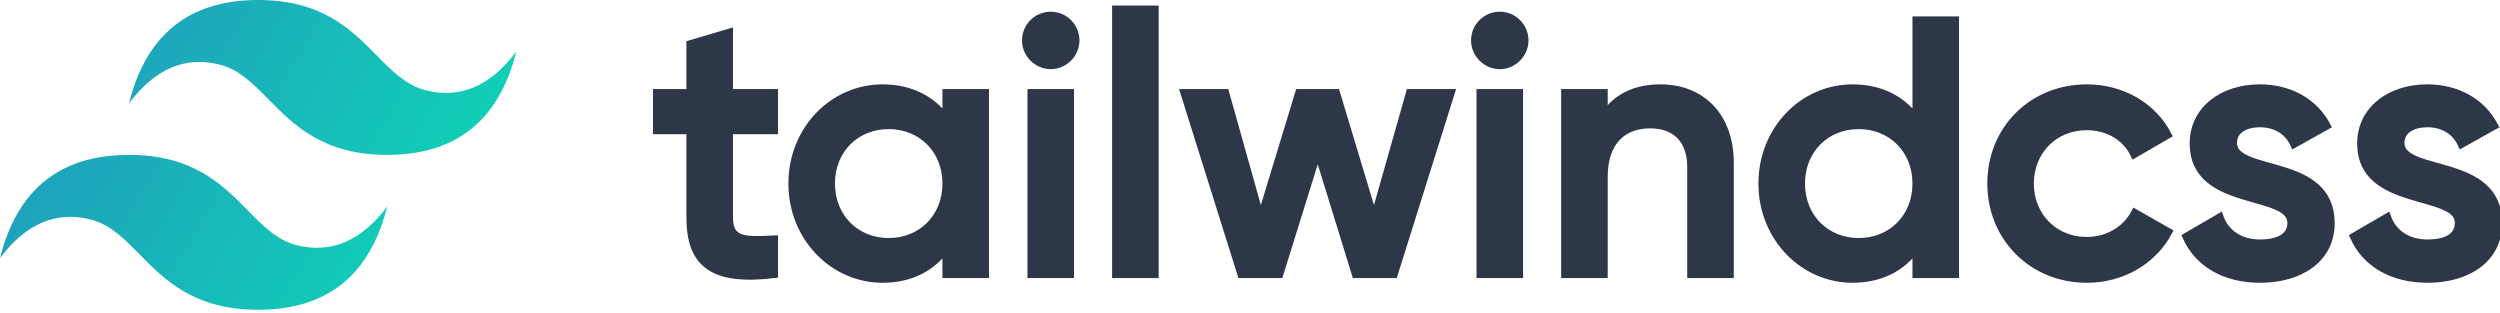
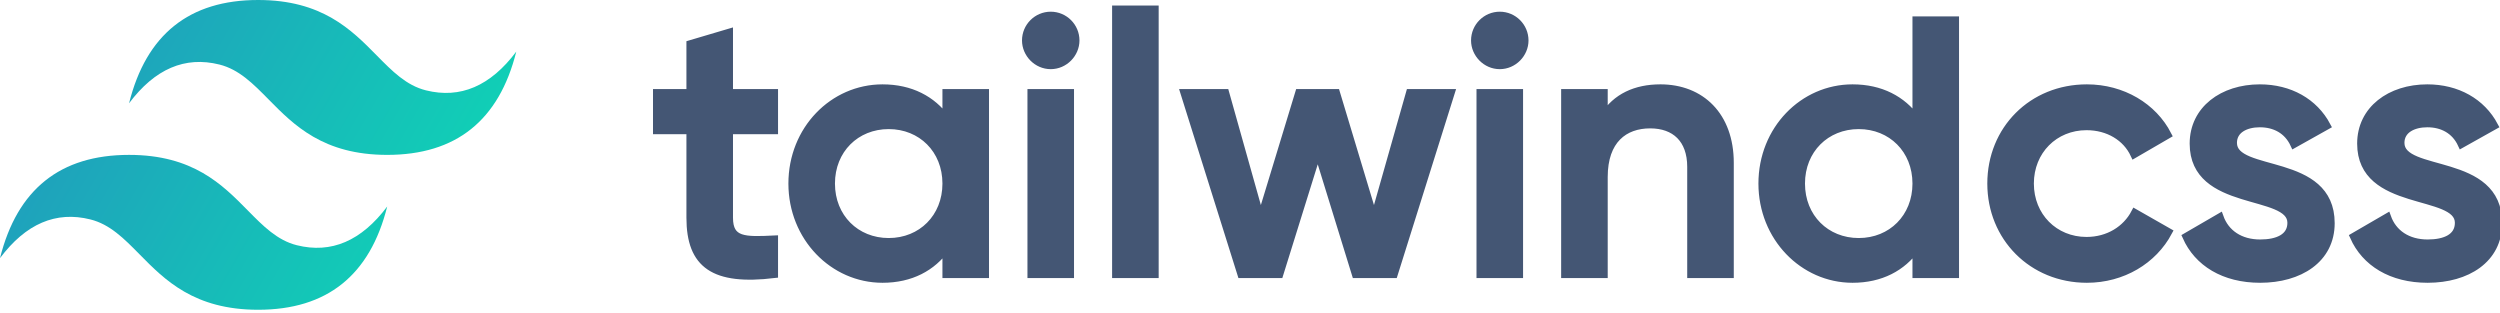
<svg xmlns="http://www.w3.org/2000/svg" width="384" height="48" viewBox="0 0 512 64">
  <defs>
    <linearGradient id="SVG80JqDb2a" x1="-2.778%" x2="100%" y1="32%" y2="67.556%">
      <stop offset="0%" stop-color="#2298bd" />
      <stop offset="100%" stop-color="#0ed7b5" />
    </linearGradient>
  </defs>
-   <path fill="url(#SVG80JqDb2a)" d="M52.867 0Q31.72 0 26.433 21.147q7.93-10.575 18.504-7.93c4.021 1.005 6.896 3.923 10.078 7.153c5.183 5.26 11.182 11.35 24.285 11.35q21.147 0 26.433-21.147q-7.93 10.575-18.503 7.93c-4.022-1.005-6.896-3.923-10.078-7.153C71.968 6.09 65.97 0 52.867 0M26.433 31.72Q5.287 31.72 0 52.867q7.93-10.575 18.503-7.93c4.022 1.005 6.897 3.923 10.078 7.152c5.184 5.262 11.183 11.35 24.286 11.35q21.146 0 26.433-21.146q-7.93 10.575-18.503 7.93C56.775 49.218 53.9 46.3 50.718 43.07c-5.183-5.26-11.182-11.35-24.285-11.35" />
-   <path fill="#2d3748" d="M158.592 26.73h-9.226v17.858c0 4.762 3.125 4.688 9.226 4.39v7.217c-12.351 1.488-17.262-1.934-17.262-11.607V26.731h-6.845v-7.738h6.845V8.999l8.036-2.38v12.374h9.226zm35.17-7.737h8.036v37.202h-8.036v-5.357c-2.827 3.944-7.217 6.325-13.02 6.325c-10.12 0-18.528-8.557-18.528-19.569c0-11.086 8.408-19.568 18.527-19.568c5.804 0 10.194 2.38 13.021 6.25zm-11.756 30.506c6.696 0 11.756-4.985 11.756-11.905s-5.06-11.905-11.756-11.905s-11.756 4.985-11.756 11.905s5.06 11.905 11.756 11.905m33.185-36.087c-2.828 0-5.134-2.38-5.134-5.133a5.144 5.144 0 0 1 5.134-5.134a5.144 5.144 0 0 1 5.134 5.134c0 2.753-2.307 5.133-5.134 5.133m-4.018 42.783V18.993h8.035v37.202zm17.336 0V1.88h8.036v54.315zm60.194-37.202h8.482l-11.682 37.202h-7.887l-7.738-25.074l-7.812 25.074h-7.887l-11.682-37.202h8.482l7.218 25.67l7.812-25.67h7.664l7.738 25.67zm18.452-5.58c-2.827 0-5.134-2.381-5.134-5.134a5.144 5.144 0 0 1 5.134-5.134a5.144 5.144 0 0 1 5.134 5.134c0 2.753-2.307 5.133-5.134 5.133m-4.018 42.782V18.993h8.036v37.202zm36.905-38.17c8.333 0 14.286 5.655 14.286 15.328v22.842h-8.036V34.171c0-5.654-3.274-8.63-8.333-8.63c-5.283 0-9.45 3.124-9.45 10.714v19.94h-8.036V18.993h8.036v4.762c2.456-3.87 6.473-5.73 11.533-5.73m52.381-13.913h8.036v52.083h-8.036v-5.357c-2.827 3.944-7.217 6.325-13.02 6.325c-10.12 0-18.528-8.557-18.528-19.569c0-11.086 8.408-19.568 18.527-19.568c5.804 0 10.194 2.38 13.021 6.25zm-11.756 45.387c6.696 0 11.756-4.985 11.756-11.905s-5.06-11.905-11.756-11.905s-11.756 4.985-11.756 11.905s5.06 11.905 11.756 11.905m46.726 7.664c-11.235 0-19.643-8.557-19.643-19.569c0-11.086 8.408-19.568 19.643-19.568c7.292 0 13.616 3.794 16.593 9.598l-6.92 4.018c-1.637-3.497-5.283-5.73-9.747-5.73c-6.548 0-11.533 4.986-11.533 11.682s4.985 11.682 11.533 11.682c4.464 0 8.11-2.307 9.896-5.73l6.92 3.944c-3.126 5.878-9.45 9.673-16.742 9.673m29.985-27.902c0 6.77 20.015 2.678 20.015 16.443c0 7.44-6.473 11.459-14.509 11.459c-7.44 0-12.797-3.349-15.178-8.706l6.92-4.018c1.19 3.349 4.166 5.357 8.258 5.357c3.572 0 6.325-1.19 6.325-4.166c0-6.622-20.015-2.902-20.015-16.22c0-6.995 6.027-11.384 13.616-11.384c6.101 0 11.16 2.827 13.765 7.738l-6.77 3.794c-1.34-2.901-3.944-4.24-6.995-4.24c-2.902 0-5.432 1.264-5.432 3.943m34.301 0c0 6.77 20.015 2.678 20.015 16.443c0 7.44-6.473 11.459-14.509 11.459c-7.44 0-12.798-3.349-15.179-8.706l6.92-4.018c1.19 3.349 4.167 5.357 8.259 5.357c3.571 0 6.324-1.19 6.324-4.166c0-6.622-20.014-2.902-20.014-16.22c0-6.995 6.026-11.384 13.616-11.384c6.1 0 11.16 2.827 13.765 7.738l-6.771 3.794c-1.34-2.901-3.944-4.24-6.994-4.24c-2.902 0-5.432 1.264-5.432 3.943" stroke-width="1.5" stroke="#2d3748" />
+   <path fill="url(#SVG80JqDb2a)" d="M52.867 0Q31.72 0 26.433 21.147q7.93-10.575 18.504-7.93c4.021 1.005 6.896 3.923 10.078 7.153 5.183 5.26 11.182 11.35 24.285 11.35q21.147 0 26.433-21.147-7.93 10.575-18.503 7.93c-4.022-1.005-6.896-3.923-10.078-7.153C71.968 6.09 65.97 0 52.867 0M26.433 31.72Q5.287 31.72 0 52.867q7.93-10.575 18.503-7.93c4.022 1.005 6.897 3.923 10.078 7.152 5.184 5.262 11.183 11.35 24.286 11.35q21.146 0 26.433-21.146-7.93 10.575-18.503 7.93C56.775 49.218 53.9 46.3 50.718 43.07c-5.183-5.26-11.182-11.35-24.285-11.35" />
+   <path fill="#445674ff" stroke="#445674ff" stroke-width="1.5" d="M158.592 26.73h-9.226v17.858c0 4.762 3.125 4.688 9.226 4.39v7.217c-12.351 1.488-17.262-1.934-17.262-11.607V26.731h-6.845v-7.738h6.845V8.999l8.036-2.38v12.374h9.226zm35.17-7.737h8.036v37.202h-8.036v-5.357c-2.827 3.944-7.217 6.325-13.02 6.325-10.12 0-18.528-8.557-18.528-19.569 0-11.086 8.408-19.568 18.527-19.568 5.804 0 10.194 2.38 13.021 6.25zm-11.756 30.506c6.696 0 11.756-4.985 11.756-11.905s-5.06-11.905-11.756-11.905-11.756 4.985-11.756 11.905 5.06 11.905 11.756 11.905m33.185-36.087c-2.828 0-5.134-2.38-5.134-5.133a5.144 5.144 0 0 1 5.134-5.134 5.144 5.144 0 0 1 5.134 5.134c0 2.753-2.307 5.133-5.134 5.133m-4.018 42.783V18.993h8.035v37.202zm17.336 0V1.88h8.036v54.315zm60.194-37.202h8.482l-11.682 37.202h-7.887l-7.738-25.074-7.812 25.074h-7.887l-11.682-37.202h8.482l7.218 25.67 7.812-25.67h7.664l7.738 25.67zm18.452-5.58c-2.827 0-5.134-2.381-5.134-5.134a5.144 5.144 0 0 1 5.134-5.134 5.144 5.144 0 0 1 5.134 5.134c0 2.753-2.307 5.133-5.134 5.133m-4.018 42.782V18.993h8.036v37.202zm36.905-38.17c8.333 0 14.286 5.655 14.286 15.328v22.842h-8.036V34.171c0-5.654-3.274-8.63-8.333-8.63-5.283 0-9.45 3.124-9.45 10.714v19.94h-8.036V18.993h8.036v4.762c2.456-3.87 6.473-5.73 11.533-5.73m52.381-13.913h8.036v52.083h-8.036v-5.357c-2.827 3.944-7.217 6.325-13.02 6.325-10.12 0-18.528-8.557-18.528-19.569 0-11.086 8.408-19.568 18.527-19.568 5.804 0 10.194 2.38 13.021 6.25zm-11.756 45.387c6.696 0 11.756-4.985 11.756-11.905s-5.06-11.905-11.756-11.905-11.756 4.985-11.756 11.905 5.06 11.905 11.756 11.905m46.726 7.664c-11.235 0-19.643-8.557-19.643-19.569 0-11.086 8.408-19.568 19.643-19.568 7.292 0 13.616 3.794 16.593 9.598l-6.92 4.018c-1.637-3.497-5.283-5.73-9.747-5.73-6.548 0-11.533 4.986-11.533 11.682s4.985 11.682 11.533 11.682c4.464 0 8.11-2.307 9.896-5.73l6.92 3.944c-3.126 5.878-9.45 9.673-16.742 9.673m29.985-27.902c0 6.77 20.015 2.678 20.015 16.443 0 7.44-6.473 11.459-14.509 11.459-7.44 0-12.797-3.349-15.178-8.706l6.92-4.018c1.19 3.349 4.166 5.357 8.258 5.357 3.572 0 6.325-1.19 6.325-4.166 0-6.622-20.015-2.902-20.015-16.22 0-6.995 6.027-11.384 13.616-11.384 6.101 0 11.16 2.827 13.765 7.738l-6.77 3.794c-1.34-2.901-3.944-4.24-6.995-4.24-2.902 0-5.432 1.264-5.432 3.943m34.301 0c0 6.77 20.015 2.678 20.015 16.443 0 7.44-6.473 11.459-14.509 11.459-7.44 0-12.798-3.349-15.179-8.706l6.92-4.018c1.19 3.349 4.167 5.357 8.259 5.357 3.571 0 6.324-1.19 6.324-4.166 0-6.622-20.014-2.902-20.014-16.22 0-6.995 6.026-11.384 13.616-11.384 6.1 0 11.16 2.827 13.765 7.738l-6.771 3.794c-1.34-2.901-3.944-4.24-6.994-4.24-2.902 0-5.432 1.264-5.432 3.943" />
</svg>
